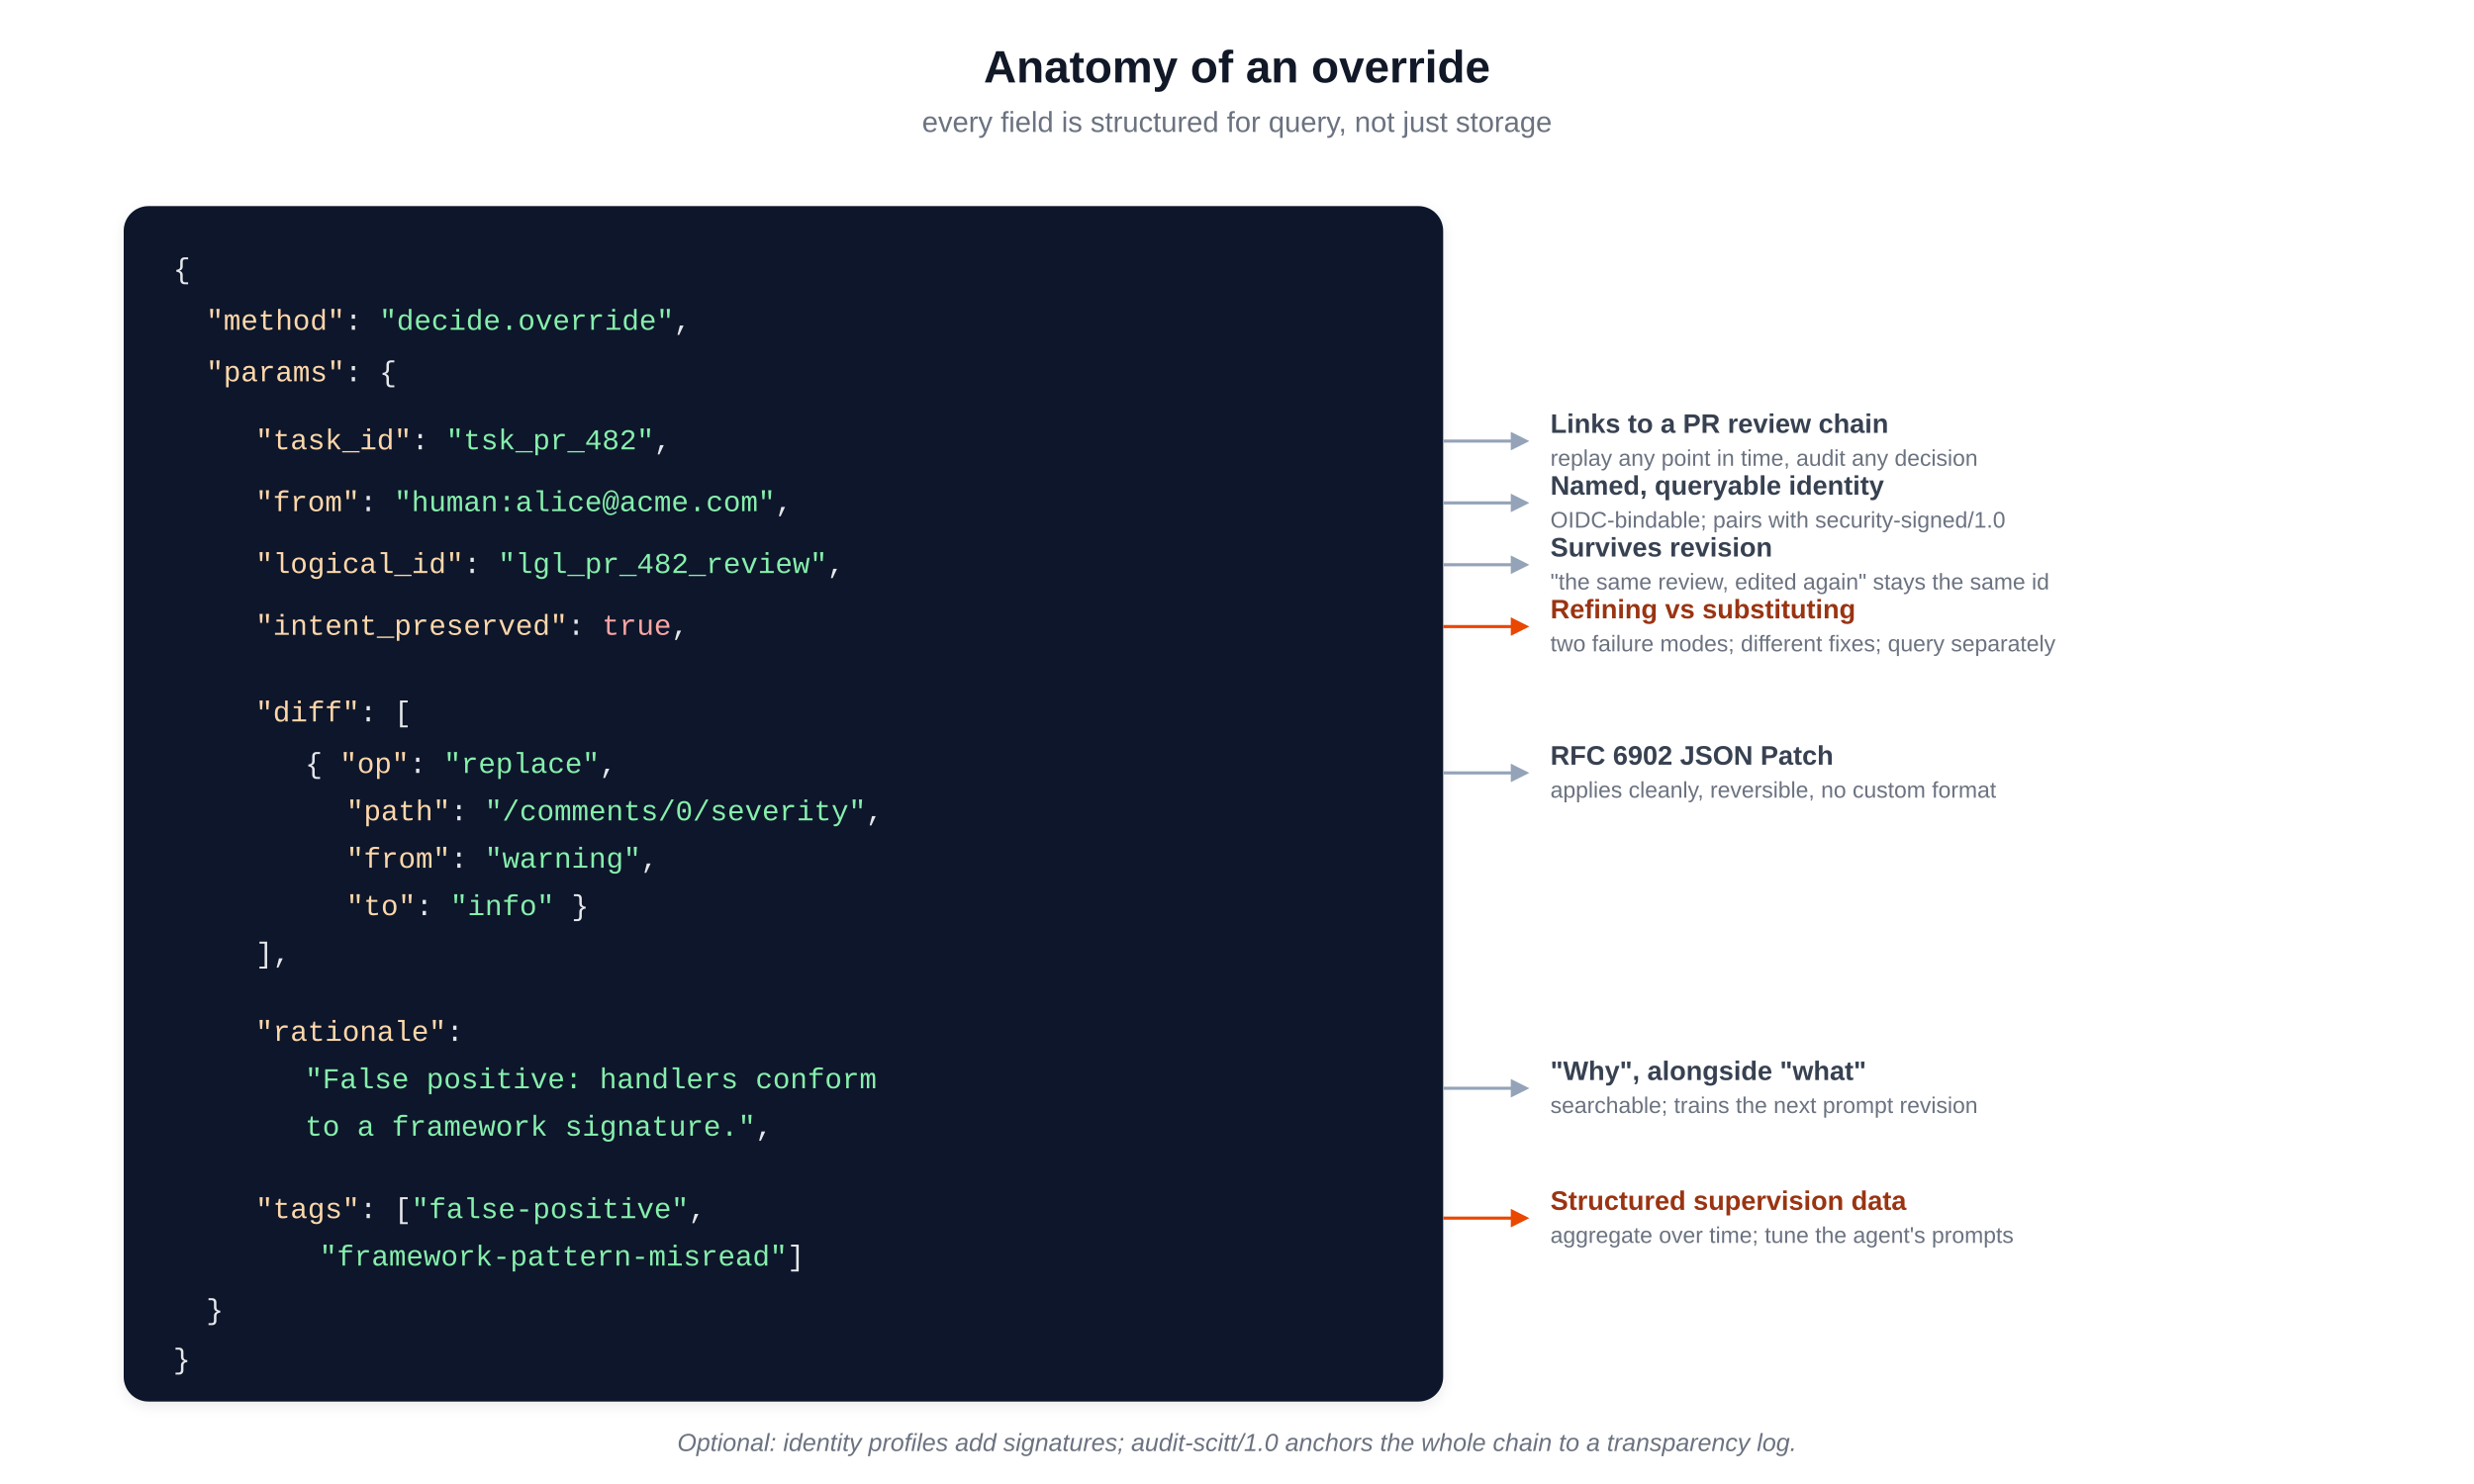
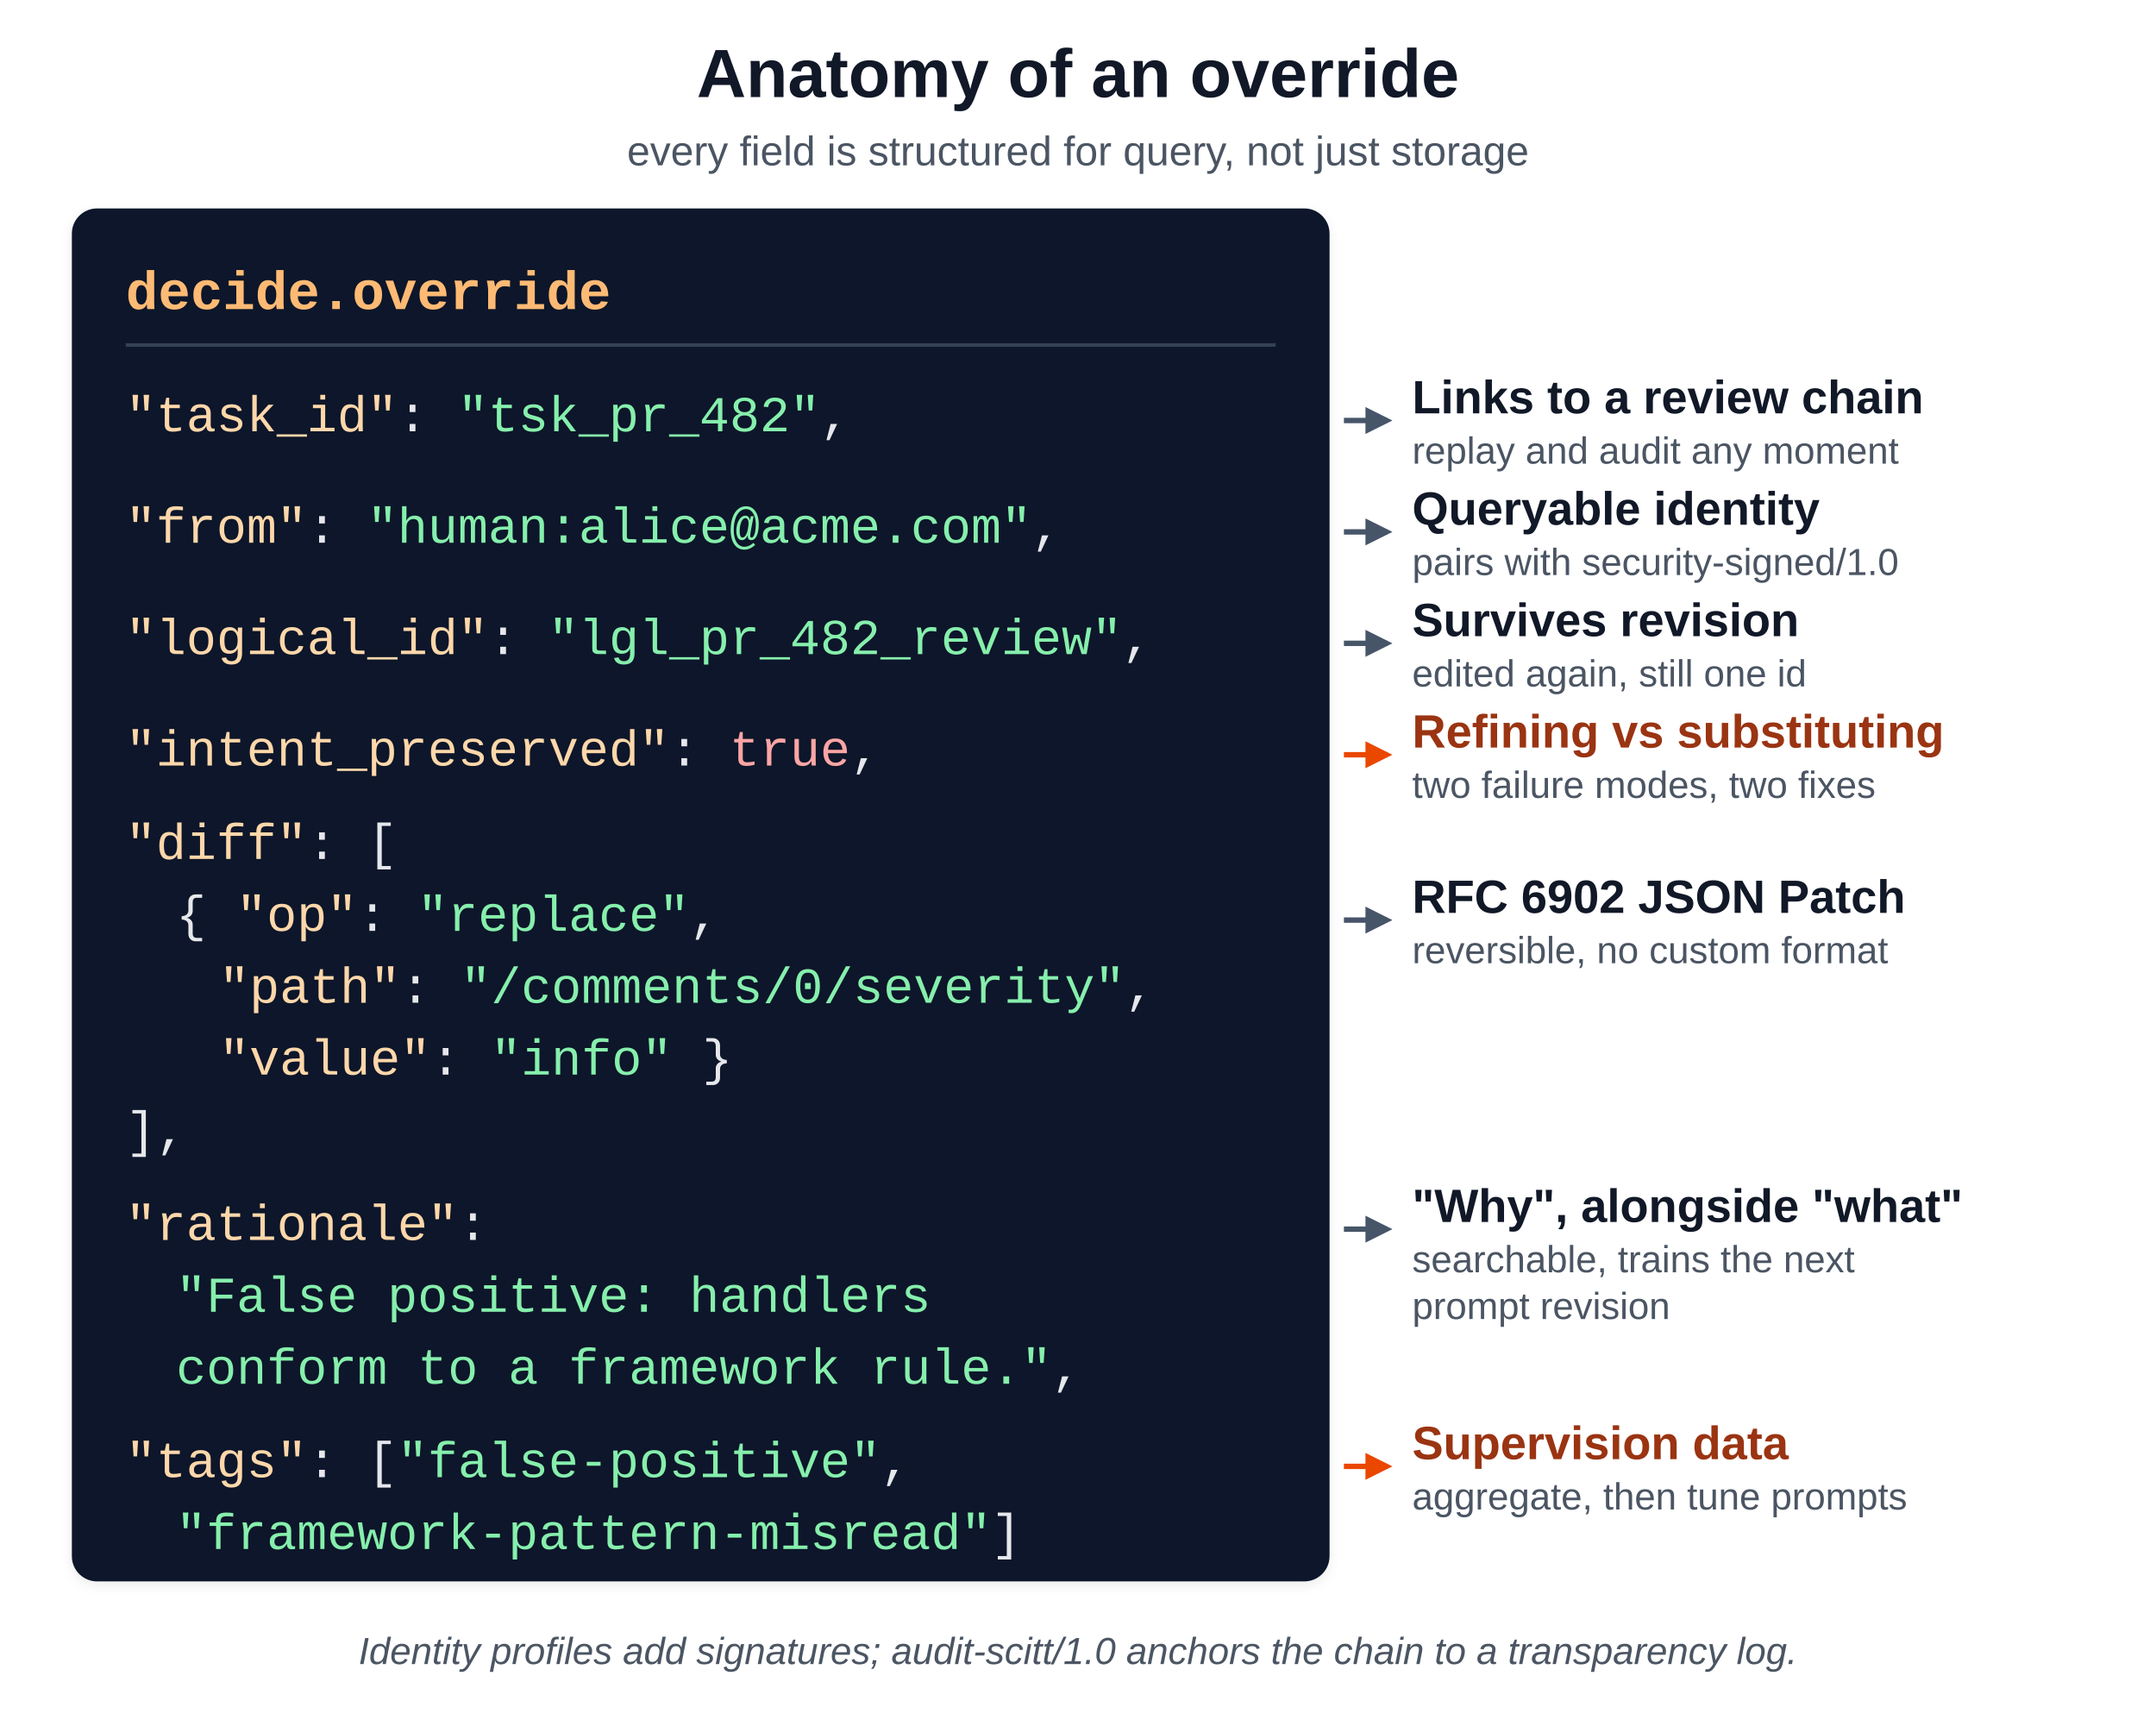
- <svg xmlns="http://www.w3.org/2000/svg" viewBox="0 0 1200 720" font-family="Arial, Helvetica, sans-serif">
+ <svg xmlns="http://www.w3.org/2000/svg" viewBox="0 0 1200 960" font-family="Arial, Helvetica, sans-serif">
  <defs>
    <filter id="ds" x="-20%" y="-20%" width="140%" height="140%">
      <feDropShadow dx="0" dy="2" stdDeviation="3" flood-color="#000" flood-opacity="0.08" />
    </filter>
-     <marker id="aR" viewBox="0 0 10 10" refX="8" refY="5" markerWidth="6" markerHeight="6" orient="auto-start-reverse">
-       <path d="M 0 0 L 10 5 L 0 10 z" fill="#94a3b8" />
+     <marker id="aR" viewBox="0 0 10 10" refX="8" refY="5" markerWidth="5" markerHeight="5" orient="auto-start-reverse">
+       <path d="M 0 0 L 10 5 L 0 10 z" fill="#475569" />
    </marker>
-     <marker id="aRe" viewBox="0 0 10 10" refX="8" refY="5" markerWidth="6" markerHeight="6" orient="auto-start-reverse">
+     <marker id="aRe" viewBox="0 0 10 10" refX="8" refY="5" markerWidth="5" markerHeight="5" orient="auto-start-reverse">
      <path d="M 0 0 L 10 5 L 0 10 z" fill="#EA4700" />
    </marker>
  </defs>
-   <text x="600" y="40" text-anchor="middle" font-size="22" font-weight="600" fill="#111827">Anatomy of an override</text>
-   <text x="600" y="64" text-anchor="middle" font-size="14" fill="#6b7280">every field is structured for query, not just storage</text>
+   <text x="600" y="54" text-anchor="middle" font-size="38" font-weight="700" fill="#111827">Anatomy of an override</text>
+   <text x="600" y="92" text-anchor="middle" font-size="23" fill="#4b5563">every field is structured for query, not just storage</text>
  <g filter="url(#ds)">
-     <rect x="60" y="100" width="640" height="580" rx="12" fill="#0f172a" />
+     <rect x="40" y="116" width="700" height="764" rx="14" fill="#0f172a" />
  </g>
-   <g font-family="'Courier New', Courier, monospace" font-size="14">
-     <text x="84" y="135" fill="#e5e7eb">{</text>
-     <text x="100" y="160" fill="#e5e7eb">
-       <tspan fill="#fed7aa">"method"</tspan>: <tspan fill="#86efac">"decide.override"</tspan>,</text>
-     <text x="100" y="185" fill="#e5e7eb">
-       <tspan fill="#fed7aa">"params"</tspan>: {</text>
-     <text x="124" y="218" fill="#e5e7eb">
-       <tspan fill="#fed7aa">"task_id"</tspan>:          <tspan fill="#86efac">"tsk_pr_482"</tspan>,</text>
-     <text x="124" y="248" fill="#e5e7eb">
-       <tspan fill="#fed7aa">"from"</tspan>:             <tspan fill="#86efac">"human:alice@acme.com"</tspan>,</text>
-     <text x="124" y="278" fill="#e5e7eb">
-       <tspan fill="#fed7aa">"logical_id"</tspan>:       <tspan fill="#86efac">"lgl_pr_482_review"</tspan>,</text>
-     <text x="124" y="308" fill="#e5e7eb">
+   <text x="70" y="172" font-family="'Courier New', Courier, monospace" font-size="30" font-weight="700" fill="#fdba74">decide.override</text>
+   <line x1="70" y1="192" x2="710" y2="192" stroke="#334155" stroke-width="2" />
+   <g font-family="'Courier New', Courier, monospace" font-size="28">
+     <text x="70" y="240" fill="#e5e7eb">
+       <tspan fill="#fed7aa">"task_id"</tspan>: <tspan fill="#86efac">"tsk_pr_482"</tspan>,</text>
+     <text x="70" y="302" fill="#e5e7eb">
+       <tspan fill="#fed7aa">"from"</tspan>: <tspan fill="#86efac">"human:alice@acme.com"</tspan>,</text>
+     <text x="70" y="364" fill="#e5e7eb">
+       <tspan fill="#fed7aa">"logical_id"</tspan>: <tspan fill="#86efac">"lgl_pr_482_review"</tspan>,</text>
+     <text x="70" y="426" fill="#e5e7eb">
      <tspan fill="#fed7aa">"intent_preserved"</tspan>: <tspan fill="#fca5a5">true</tspan>,</text>
-     <text x="124" y="350" fill="#e5e7eb">
+     <text x="70" y="478" fill="#e5e7eb">
      <tspan fill="#fed7aa">"diff"</tspan>: [</text>
-     <text x="148" y="375" fill="#e5e7eb">{ <tspan fill="#fed7aa">"op"</tspan>: <tspan fill="#86efac">"replace"</tspan>,</text>
-     <text x="168" y="398" fill="#e5e7eb">
+     <text x="98" y="518" fill="#e5e7eb">{ <tspan fill="#fed7aa">"op"</tspan>: <tspan fill="#86efac">"replace"</tspan>,</text>
+     <text x="122" y="558" fill="#e5e7eb">
      <tspan fill="#fed7aa">"path"</tspan>: <tspan fill="#86efac">"/comments/0/severity"</tspan>,</text>
-     <text x="168" y="421" fill="#e5e7eb">
-       <tspan fill="#fed7aa">"from"</tspan>: <tspan fill="#86efac">"warning"</tspan>,</text>
-     <text x="168" y="444" fill="#e5e7eb">
-       <tspan fill="#fed7aa">"to"</tspan>:   <tspan fill="#86efac">"info"</tspan> }</text>
-     <text x="124" y="467" fill="#e5e7eb">],</text>
-     <text x="124" y="505" fill="#e5e7eb">
+     <text x="122" y="598" fill="#e5e7eb">
+       <tspan fill="#fed7aa">"value"</tspan>: <tspan fill="#86efac">"info"</tspan> }</text>
+     <text x="70" y="638" fill="#e5e7eb">],</text>
+     <text x="70" y="690" fill="#e5e7eb">
      <tspan fill="#fed7aa">"rationale"</tspan>:</text>
-     <text x="148" y="528" fill="#86efac">"False positive: handlers conform</text>
-     <text x="148" y="551" fill="#86efac"> to a framework signature."<tspan fill="#e5e7eb">,</tspan>
+     <text x="98" y="730" fill="#86efac">"False positive: handlers</text>
+     <text x="98" y="770" fill="#86efac">conform to a framework rule."<tspan fill="#e5e7eb">,</tspan>
    </text>
-     <text x="124" y="591" fill="#e5e7eb">
+     <text x="70" y="822" fill="#e5e7eb">
      <tspan fill="#fed7aa">"tags"</tspan>: [<tspan fill="#86efac">"false-positive"</tspan>,</text>
-     <text x="155" y="614" fill="#86efac">"framework-pattern-misread"<tspan fill="#e5e7eb">]</tspan>
+     <text x="98" y="862" fill="#86efac">"framework-pattern-misread"<tspan fill="#e5e7eb">]</tspan>
    </text>
-     <text x="100" y="640" fill="#e5e7eb">}</text>
-     <text x="84" y="664" fill="#e5e7eb">}</text>
  </g>
-   <g font-size="13" fill="#374151">
-     <line x1="700" y1="214" x2="740" y2="214" stroke="#94a3b8" stroke-width="1.5" marker-end="url(#aR)" />
-     <text x="752" y="210" font-weight="600">Links to a PR review chain</text>
-     <text x="752" y="226" fill="#6b7280" font-size="11">replay any point in time, audit any decision</text>
-     <line x1="700" y1="244" x2="740" y2="244" stroke="#94a3b8" stroke-width="1.5" marker-end="url(#aR)" />
-     <text x="752" y="240" font-weight="600">Named, queryable identity</text>
-     <text x="752" y="256" fill="#6b7280" font-size="11">OIDC-bindable; pairs with security-signed/1.0</text>
-     <line x1="700" y1="274" x2="740" y2="274" stroke="#94a3b8" stroke-width="1.5" marker-end="url(#aR)" />
-     <text x="752" y="270" font-weight="600">Survives revision</text>
-     <text x="752" y="286" fill="#6b7280" font-size="11">"the same review, edited again" stays the same id</text>
-     <line x1="700" y1="304" x2="740" y2="304" stroke="#EA4700" stroke-width="1.5" marker-end="url(#aRe)" />
-     <text x="752" y="300" font-weight="700" fill="#9a3412">Refining vs substituting</text>
-     <text x="752" y="316" fill="#6b7280" font-size="11">two failure modes; different fixes; query separately</text>
-     <line x1="700" y1="375" x2="740" y2="375" stroke="#94a3b8" stroke-width="1.5" marker-end="url(#aR)" />
-     <text x="752" y="371" font-weight="600">RFC 6902 JSON Patch</text>
-     <text x="752" y="387" fill="#6b7280" font-size="11">applies cleanly, reversible, no custom format</text>
-     <line x1="700" y1="528" x2="740" y2="528" stroke="#94a3b8" stroke-width="1.5" marker-end="url(#aR)" />
-     <text x="752" y="524" font-weight="600">"Why", alongside "what"</text>
-     <text x="752" y="540" fill="#6b7280" font-size="11">searchable; trains the next prompt revision</text>
-     <line x1="700" y1="591" x2="740" y2="591" stroke="#EA4700" stroke-width="1.5" marker-end="url(#aRe)" />
-     <text x="752" y="587" font-weight="700" fill="#9a3412">Structured supervision data</text>
-     <text x="752" y="603" fill="#6b7280" font-size="11">aggregate over time; tune the agent's prompts</text>
+   <g font-size="21" fill="#374151">
+     <line x1="748" y1="234" x2="772" y2="234" stroke="#475569" stroke-width="3" marker-end="url(#aR)" />
+     <text x="786" y="230" font-weight="700" font-size="26" fill="#111827">Links to a review chain</text>
+     <text x="786" y="258" fill="#4b5563">replay and audit any moment</text>
+     <line x1="748" y1="296" x2="772" y2="296" stroke="#475569" stroke-width="3" marker-end="url(#aR)" />
+     <text x="786" y="292" font-weight="700" font-size="26" fill="#111827">Queryable identity</text>
+     <text x="786" y="320" fill="#4b5563">pairs with security-signed/1.0</text>
+     <line x1="748" y1="358" x2="772" y2="358" stroke="#475569" stroke-width="3" marker-end="url(#aR)" />
+     <text x="786" y="354" font-weight="700" font-size="26" fill="#111827">Survives revision</text>
+     <text x="786" y="382" fill="#4b5563">edited again, still one id</text>
+     <line x1="748" y1="420" x2="772" y2="420" stroke="#EA4700" stroke-width="3" marker-end="url(#aRe)" />
+     <text x="786" y="416" font-weight="700" font-size="26" fill="#9a3412">Refining vs substituting</text>
+     <text x="786" y="444" fill="#4b5563">two failure modes, two fixes</text>
+     <line x1="748" y1="512" x2="772" y2="512" stroke="#475569" stroke-width="3" marker-end="url(#aR)" />
+     <text x="786" y="508" font-weight="700" font-size="26" fill="#111827">RFC 6902 JSON Patch</text>
+     <text x="786" y="536" fill="#4b5563">reversible, no custom format</text>
+     <line x1="748" y1="684" x2="772" y2="684" stroke="#475569" stroke-width="3" marker-end="url(#aR)" />
+     <text x="786" y="680" font-weight="700" font-size="26" fill="#111827">"Why", alongside "what"</text>
+     <text x="786" y="708" fill="#4b5563">searchable, trains the next</text>
+     <text x="786" y="734" fill="#4b5563">prompt revision</text>
+     <line x1="748" y1="816" x2="772" y2="816" stroke="#EA4700" stroke-width="3" marker-end="url(#aRe)" />
+     <text x="786" y="812" font-weight="700" font-size="26" fill="#9a3412">Supervision data</text>
+     <text x="786" y="840" fill="#4b5563">aggregate, then tune prompts</text>
  </g>
-   <text x="600" y="704" text-anchor="middle" font-size="12" fill="#6b7280" font-style="italic">
-     Optional: identity profiles add signatures; audit-scitt/1.0 anchors the whole chain to a transparency log.
-   </text>
+   <text x="600" y="926" text-anchor="middle" font-size="21" fill="#4b5563" font-style="italic">Identity profiles add signatures; audit-scitt/1.0 anchors the chain to a transparency log.</text>
</svg>
